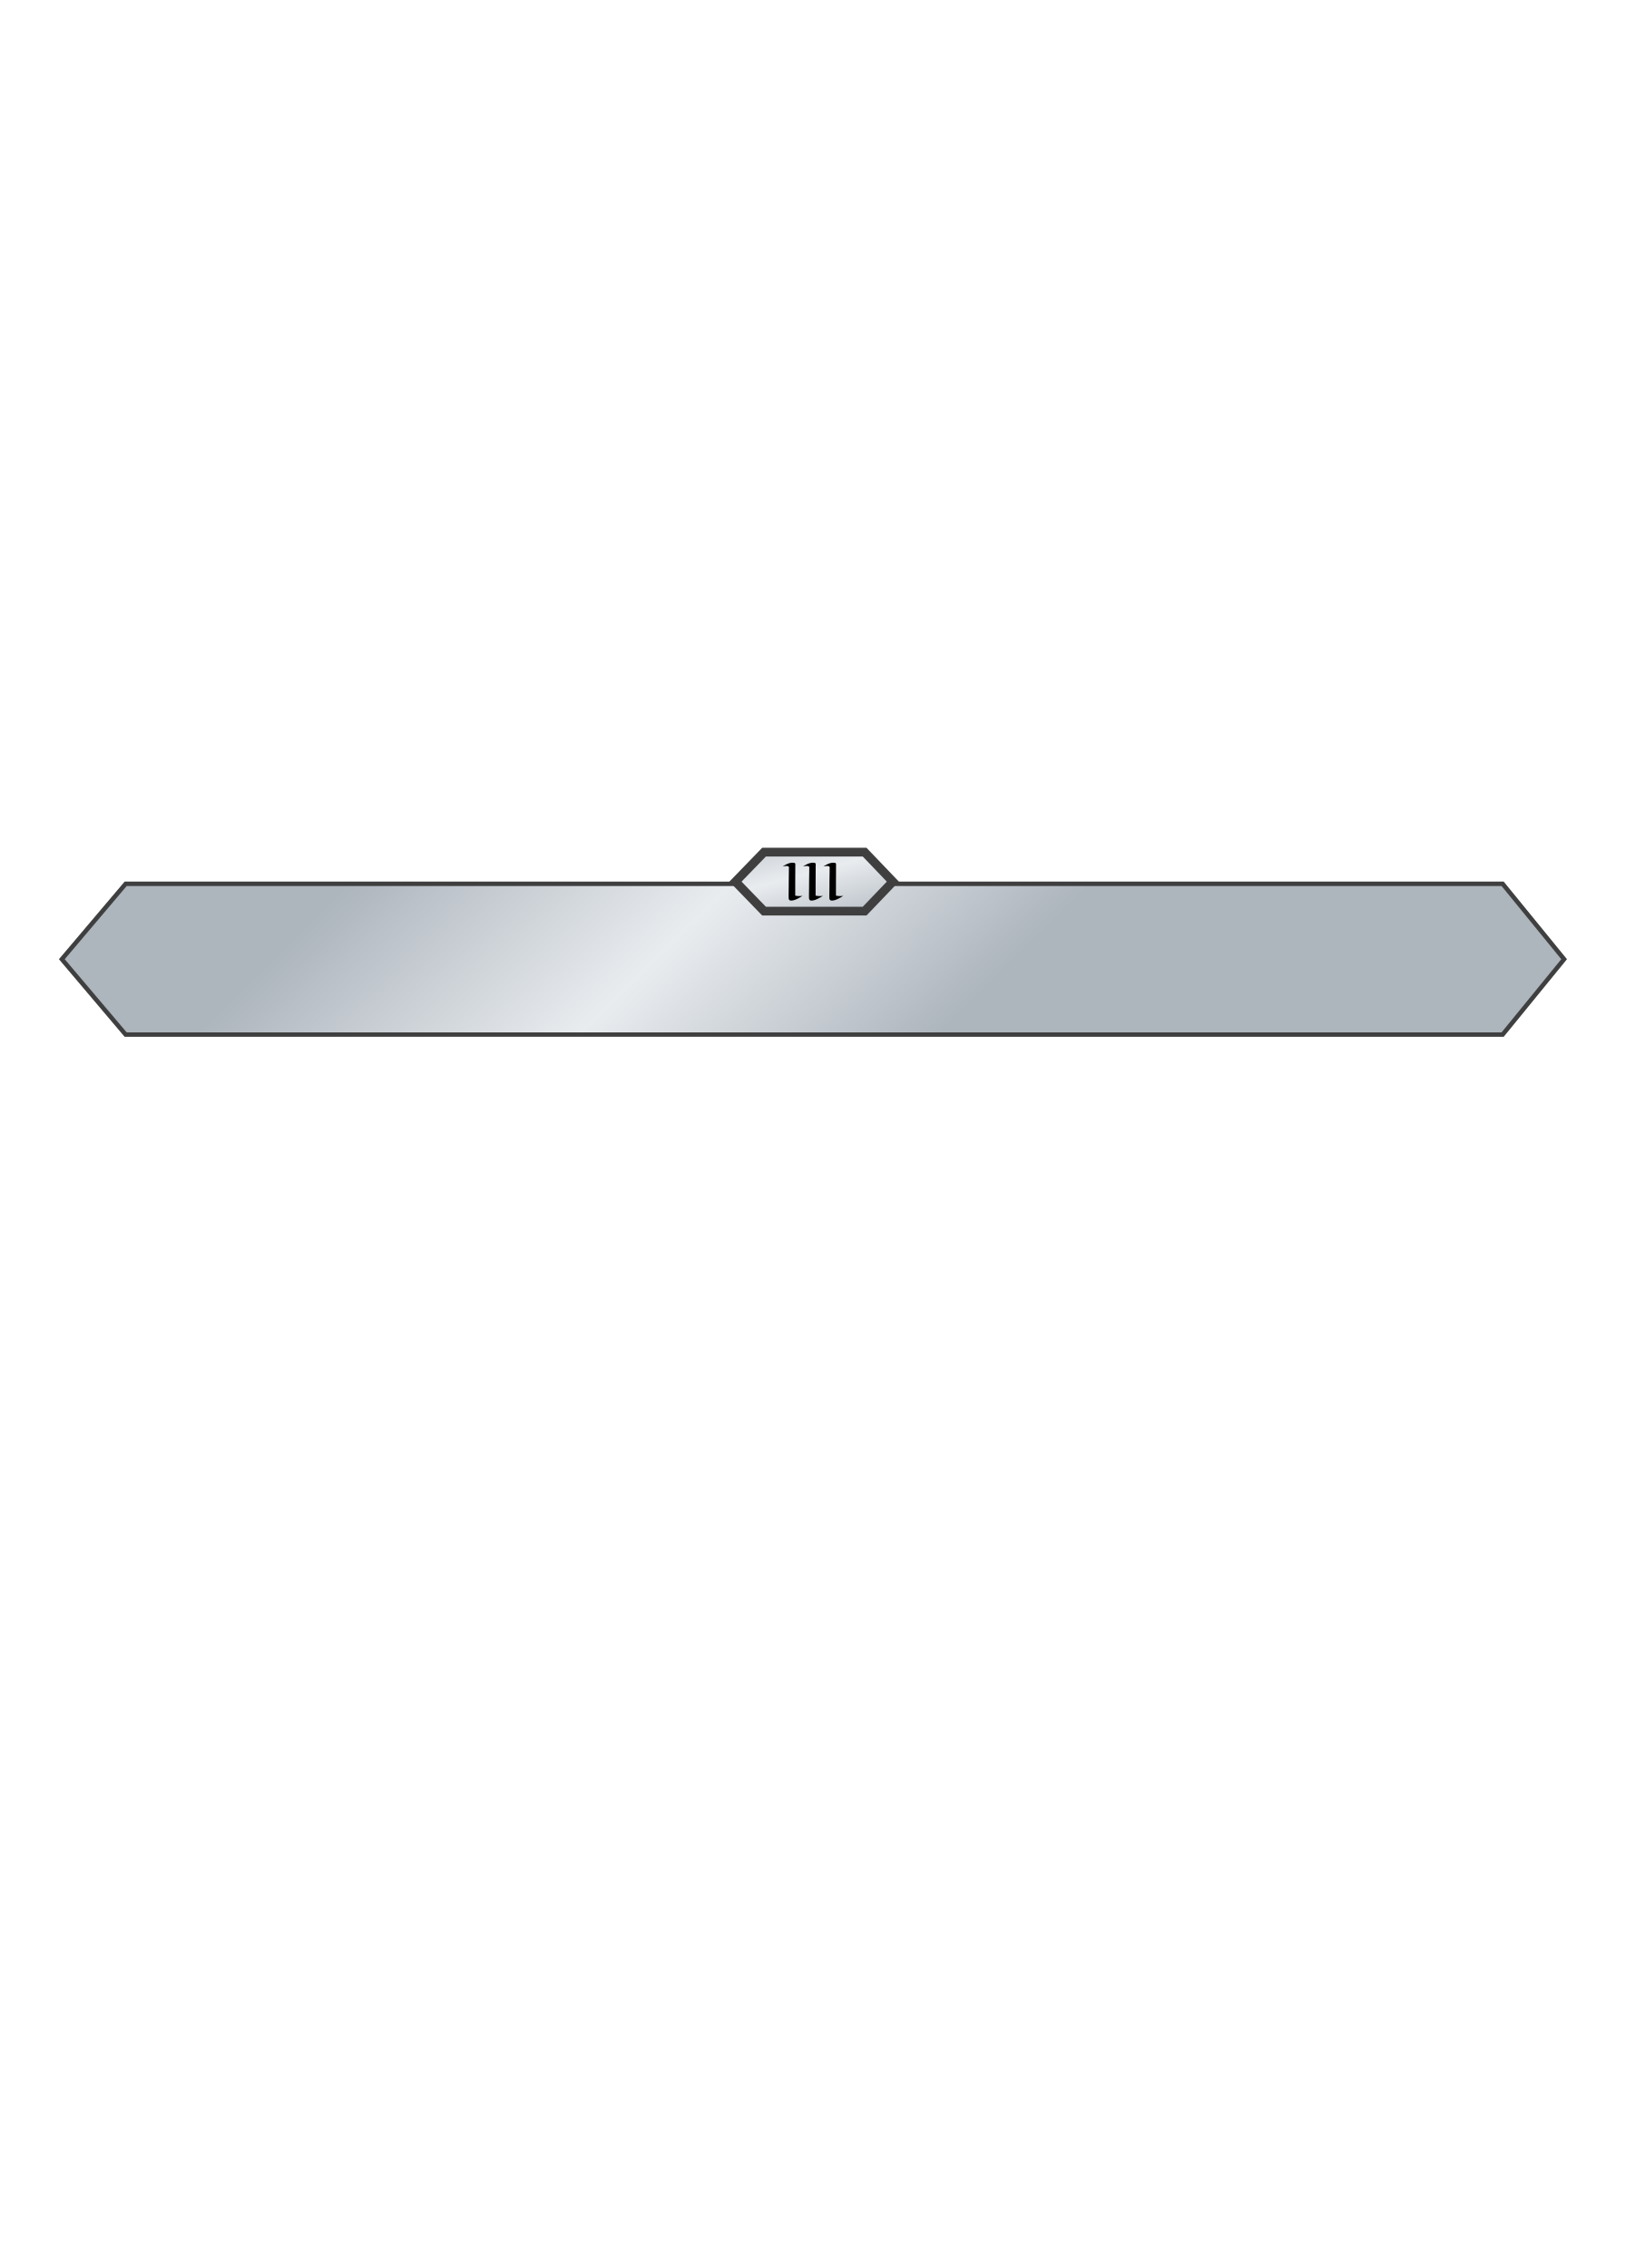
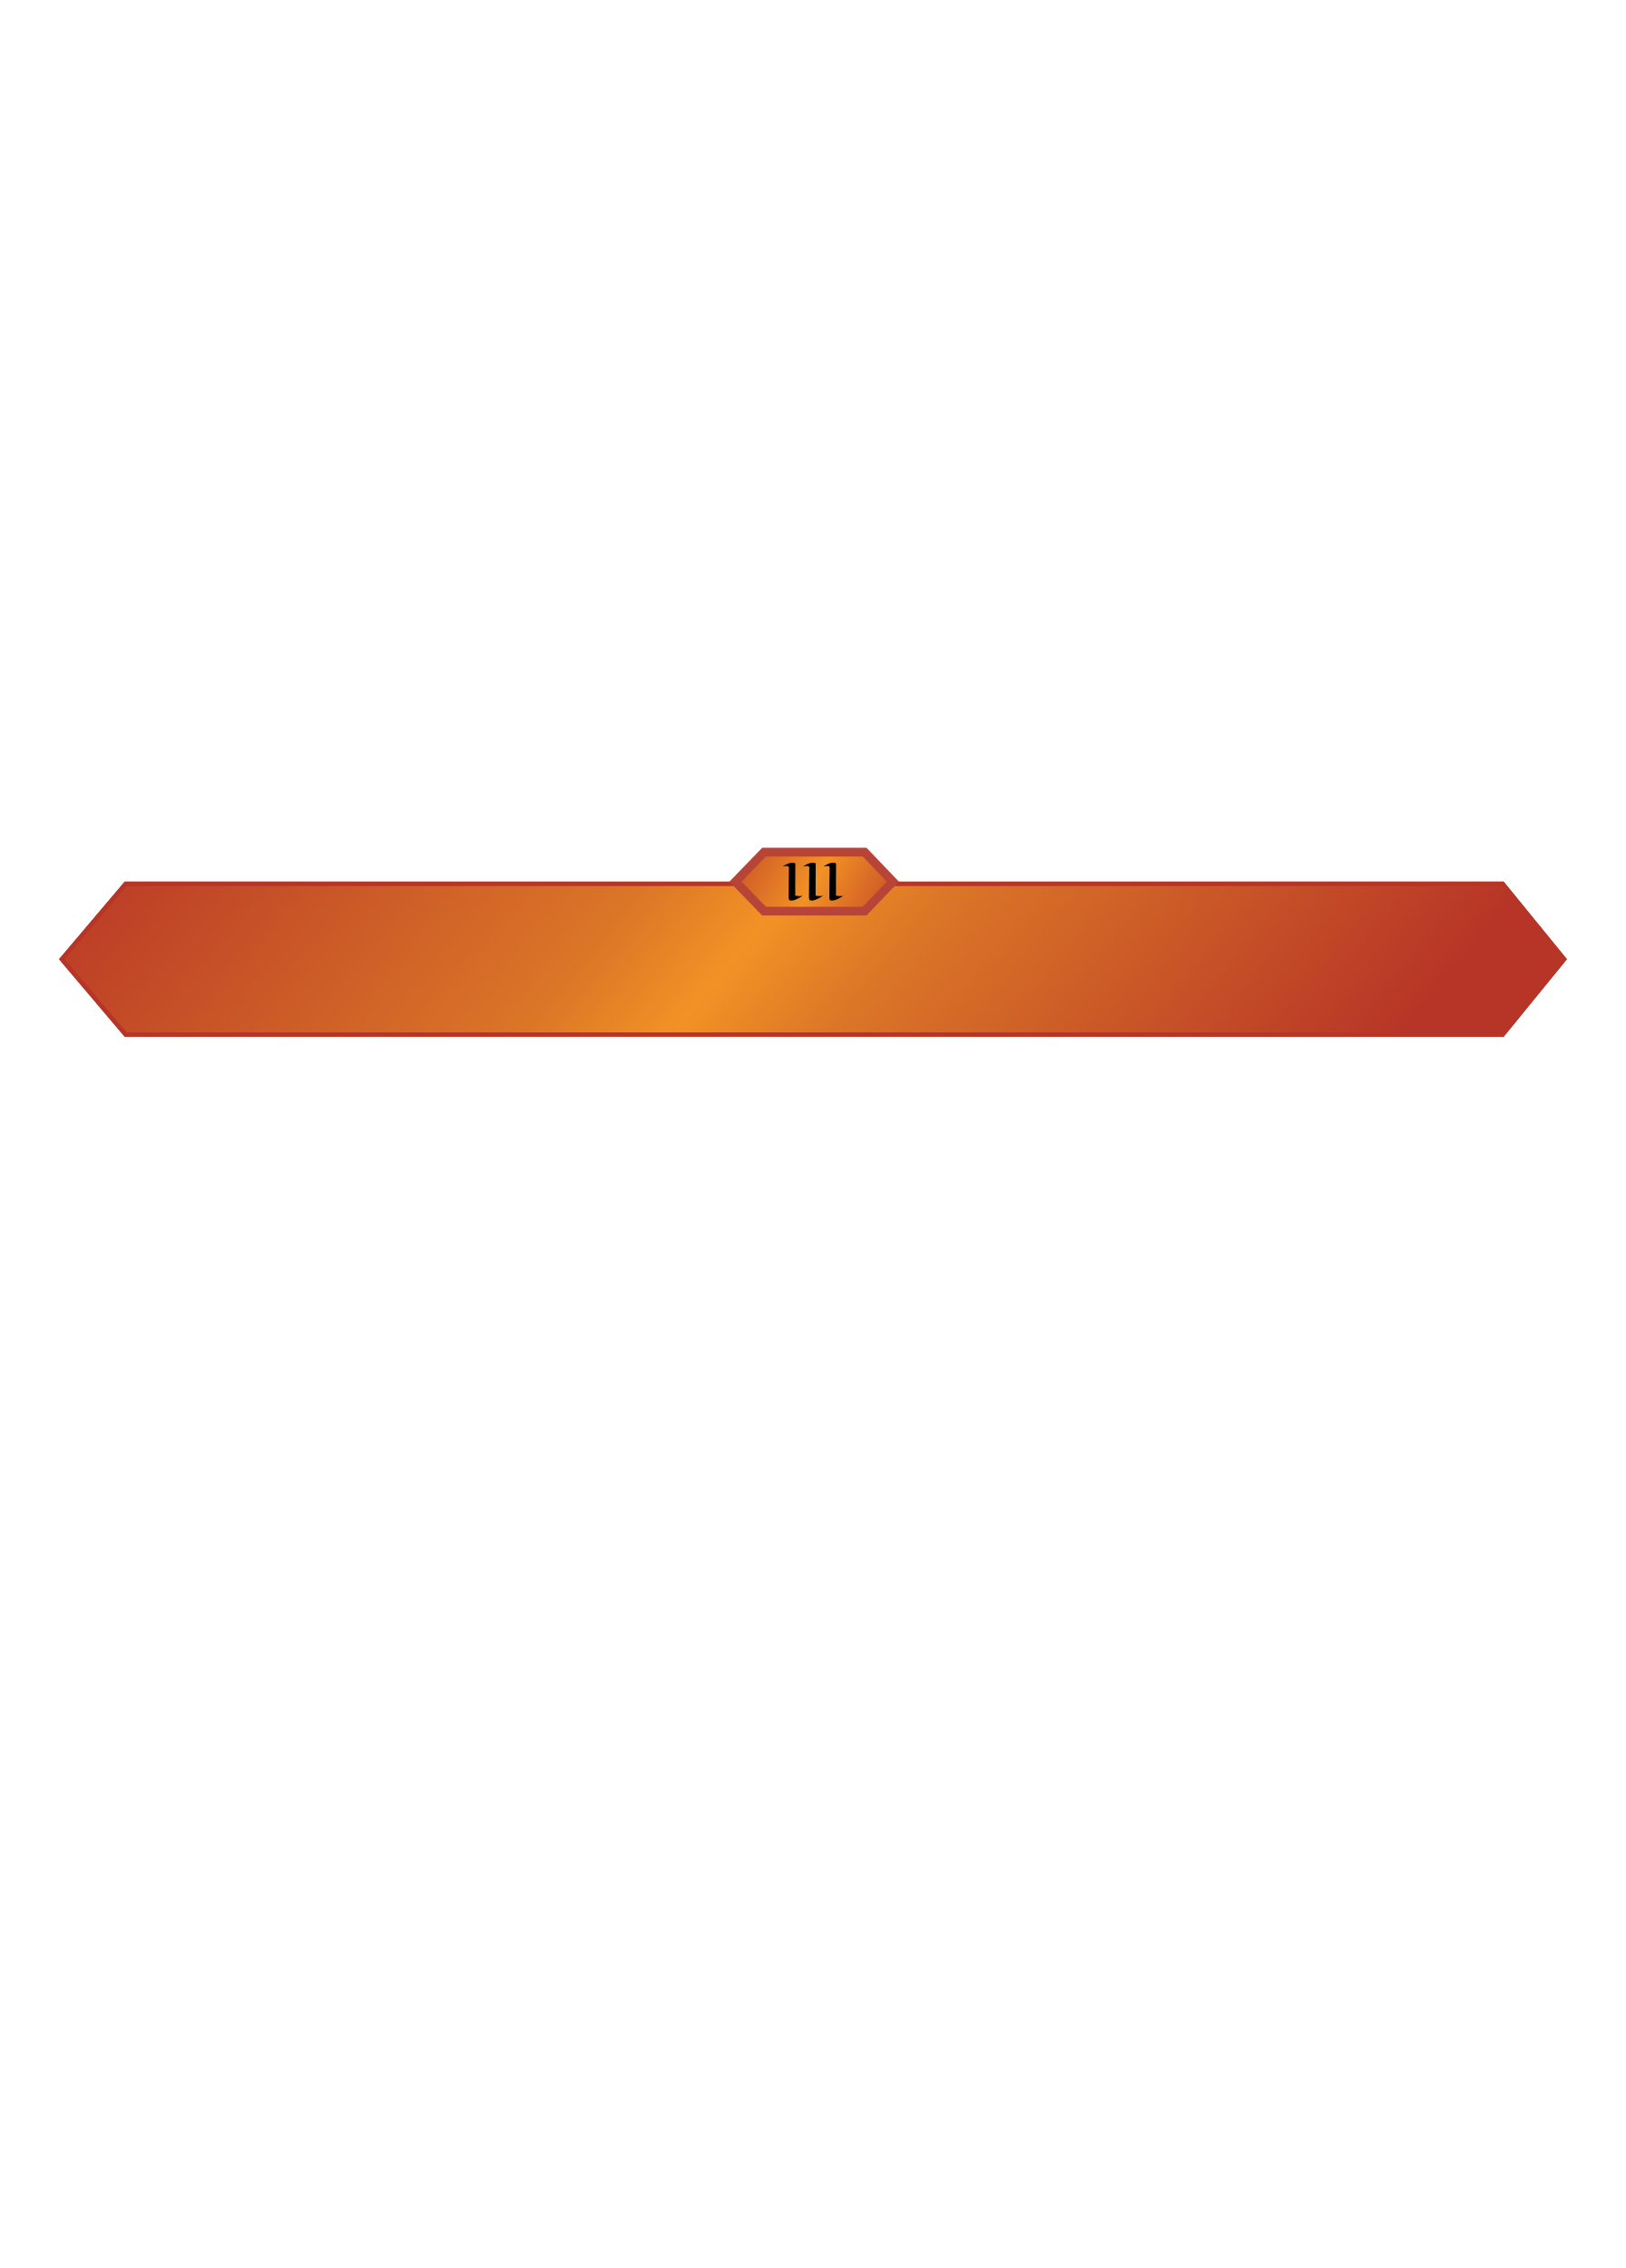
<svg xmlns="http://www.w3.org/2000/svg" viewBox="0 0 744 1038" width="744" height="1038">
  <defs>
-     <linearGradient id="6692924203889586426" x1="424.663" y1="549.831" x2="257.09" y2="379.491" gradientTransform="matrix(0.001449275,0,0,0.01408451,-0.09130435,-6.190141)">
-       <stop stop-color="#adb5bd" />
-       <stop offset="0.484" stop-color="#e9ecef" />
-       <stop offset="1" stop-color="#adb5bd" />
+     <linearGradient id="4040618833285523033" x1="570.004" y1="638.666" x2="159.464" y2="301.136" gradientTransform="matrix(0.001449275,0,0,0.01408451,-0.09130435,-6.190141)">
+       <stop stop-color="#b73527" />
+       <stop offset="0.379" stop-color="#db7627" />
+       <stop offset="0.484" stop-color="#f29225" />
+       <stop offset="0.584" stop-color="#db7627" />
+       <stop offset="1" stop-color="#b73527" />
    </linearGradient>
-     <clipPath id="alignment-1008590809656886108">
+     <clipPath id="alignment-4067358639095024127">
      <path d="M63,475 C63,475 93.05,439.5 93.05,439.5 L724.05,439.5 C724.05,439.5 753,475 753,475 C753,475 724.05,510.5 724.05,510.5 L93.05,510.5 C93.05,510.5 63,475 63,475 Z" fill="#000000" />
    </clipPath>
-     <linearGradient id="17302698923141648817" x1="410.289" y1="467.959" x2="392.798" y2="403.176" gradientTransform="matrix(0.01388437,0,0,0.03703361,-5.172461,-15.77627)">
-       <stop stop-color="#adb5bd" />
-       <stop offset="0.484" stop-color="#e9ecef" />
-       <stop offset="1" stop-color="#adb5bd" />
+     <linearGradient id="12489408669225713119" x1="449.819" y1="472.138" x2="356.591" y2="420.198" gradientTransform="matrix(0.01388437,0,0,0.03703361,-5.172461,-15.77627)">
+       <stop stop-color="#b73527" />
+       <stop offset="0.484" stop-color="#f29225" />
+       <stop offset="1" stop-color="#b73527" />
    </linearGradient>
  </defs>
  <g>
    <g>
      <g>
        <g transform="matrix(1,0,0,1,-36,-36)">
-           <path d="M63,475 C63,475 93.05,439.5 93.05,439.5 L724.05,439.5 C724.05,439.5 753,475 753,475 C753,475 724.05,510.5 724.05,510.5 L93.05,510.5 C93.05,510.5 63,475 63,475 Z" fill="url('#6692924203889586426')" />
-           <path d="M63,475 C63,475 93.05,439.5 93.05,439.5 L724.05,439.5 C724.05,439.5 753,475 753,475 C753,475 724.05,510.5 724.05,510.5 L93.05,510.5 C93.05,510.5 63,475 63,475 Z" clip-path="url(#alignment-1008590809656886108)" fill="none" stroke="#3f3f3f" stroke-width="4" />
+           <path d="M63,475 C63,475 93.05,439.5 93.05,439.5 L724.05,439.5 C724.05,439.5 753,475 753,475 C753,475 724.05,510.5 724.05,510.5 L93.05,510.5 C93.05,510.5 63,475 63,475 Z" fill="url('#4040618833285523033')" />
+           <path d="M63,475 C63,475 93.05,439.5 93.05,439.5 L724.05,439.5 C724.05,439.5 753,475 753,475 C753,475 724.05,510.5 724.05,510.5 L93.05,510.5 C93.05,510.5 63,475 63,475 Z" clip-path="url(#alignment-4067358639095024127)" fill="none" stroke="#b73527" stroke-width="4" />
        </g>
        <g transform="matrix(1,0,0,1,-36,-36)">
-           <path d="M372.538,439.5 C372.538,439.5 385.619,425.999 385.619,425.999 C385.619,425.999 431.64,425.999 431.64,425.999 C431.64,425.999 444.562,439.5 444.562,439.5 C444.562,439.5 431.64,453.001 431.64,453.001 L385.619,453.001 C385.619,453.001 372.538,439.5 372.538,439.5 Z" transform="matrix(1,0,0,1,0,0)" fill="url('#17302698923141648817')" stroke="#3f3f3f" stroke-width="4" />
+           <path d="M372.538,439.5 C372.538,439.5 385.619,425.999 385.619,425.999 C385.619,425.999 431.64,425.999 431.64,425.999 C431.64,425.999 444.562,439.5 444.562,439.5 C444.562,439.5 431.64,453.001 431.64,453.001 L385.619,453.001 C385.619,453.001 372.538,439.5 372.538,439.5 Z" transform="matrix(1,0,0,1,0,0)" fill="url('#12489408669225713119')" stroke="#b84437" stroke-width="4" />
        </g>
        <g transform="matrix(1,0,0,1,-36,-36)">
          <path d="M403.243,445.978 Q402.581,446.419 401.932,446.792 Q401.297,447.164 400.704,447.44 Q400.124,447.73 399.6,447.896 Q399.075,448.075 398.648,448.131 Q398.206,448.172 397.875,448.158 Q397.544,448.158 397.323,448.006 Q397.102,447.868 396.978,447.551 Q396.867,447.233 396.867,446.681 Q396.867,446.392 396.867,445.702 Q396.881,445.012 396.881,444.059 Q396.895,443.107 396.909,441.975 Q396.922,440.83 396.922,439.671 Q396.936,438.498 396.95,437.394 Q396.964,436.276 396.978,435.365 Q396.991,434.454 396.991,433.847 Q397.005,433.226 397.019,433.047 Q397.033,432.646 396.688,432.494 Q396.343,432.329 395.846,432.329 Q395.432,432.329 394.977,432.412 Q394.535,432.481 394.121,432.577 Q394.701,432.205 395.253,431.887 Q395.805,431.556 396.37,431.321 Q396.936,431.087 397.516,430.963 Q398.109,430.838 398.73,430.838 Q398.979,430.838 399.2,430.866 Q399.42,430.894 399.572,430.963 Q399.738,431.018 399.834,431.114 Q399.931,431.211 399.931,431.363 Q399.931,431.804 399.917,433.474 Q399.917,434.192 399.917,435.268 Q399.917,436.331 399.903,437.835 Q399.903,439.34 399.89,441.341 Q399.89,443.342 399.89,445.909 Q400.497,446.033 400.994,446.074 Q401.49,446.102 401.891,446.102 Q402.208,446.102 402.456,446.088 Q402.719,446.06 402.898,446.033 Q403.091,446.005 403.243,445.978 Q403.243,445.978 403.243,445.978 ZM412.561,445.978 Q411.899,446.419 411.25,446.792 Q410.615,447.164 410.022,447.44 Q409.442,447.73 408.918,447.896 Q408.393,448.075 407.965,448.131 Q407.524,448.172 407.193,448.158 Q406.861,448.158 406.641,448.006 Q406.42,447.868 406.296,447.551 Q406.185,447.233 406.185,446.681 Q406.185,446.392 406.185,445.702 Q406.199,445.012 406.199,444.059 Q406.213,443.107 406.227,441.975 Q406.24,440.83 406.24,439.671 Q406.254,438.498 406.268,437.394 Q406.282,436.276 406.296,435.365 Q406.309,434.454 406.309,433.847 Q406.323,433.226 406.337,433.047 Q406.351,432.646 406.006,432.494 Q405.661,432.329 405.164,432.329 Q404.75,432.329 404.295,432.412 Q403.853,432.481 403.439,432.577 Q404.019,432.205 404.571,431.887 Q405.123,431.556 405.688,431.321 Q406.254,431.087 406.834,430.963 Q407.427,430.838 408.048,430.838 Q408.297,430.838 408.518,430.866 Q408.738,430.894 408.89,430.963 Q409.056,431.018 409.152,431.114 Q409.249,431.211 409.249,431.363 Q409.249,431.804 409.235,433.474 Q409.235,434.192 409.235,435.268 Q409.235,436.331 409.221,437.835 Q409.221,439.34 409.208,441.341 Q409.208,443.342 409.208,445.909 Q409.815,446.033 410.312,446.074 Q410.808,446.102 411.209,446.102 Q411.526,446.102 411.774,446.088 Q412.037,446.06 412.216,446.033 Q412.409,446.005 412.561,445.978 Q412.561,445.978 412.561,445.978 ZM421.879,445.978 Q421.217,446.419 420.568,446.792 Q419.933,447.164 419.34,447.44 Q418.76,447.73 418.236,447.896 Q417.711,448.075 417.283,448.131 Q416.842,448.172 416.511,448.158 Q416.179,448.158 415.959,448.006 Q415.738,447.868 415.614,447.551 Q415.503,447.233 415.503,446.681 Q415.503,446.392 415.503,445.702 Q415.517,445.012 415.517,444.059 Q415.531,443.107 415.545,441.975 Q415.558,440.83 415.558,439.671 Q415.572,438.498 415.586,437.394 Q415.6,436.276 415.614,435.365 Q415.627,434.454 415.627,433.847 Q415.641,433.226 415.655,433.047 Q415.669,432.646 415.324,432.494 Q414.979,432.329 414.482,432.329 Q414.068,432.329 413.613,432.412 Q413.171,432.481 412.757,432.577 Q413.336,432.205 413.889,431.887 Q414.441,431.556 415.006,431.321 Q415.572,431.087 416.152,430.963 Q416.745,430.838 417.366,430.838 Q417.615,430.838 417.835,430.866 Q418.056,430.894 418.208,430.963 Q418.374,431.018 418.47,431.114 Q418.567,431.211 418.567,431.363 Q418.567,431.804 418.553,433.474 Q418.553,434.192 418.553,435.268 Q418.553,436.331 418.539,437.835 Q418.539,439.34 418.526,441.341 Q418.526,443.342 418.526,445.909 Q419.133,446.033 419.63,446.074 Q420.126,446.102 420.527,446.102 Q420.844,446.102 421.092,446.088 Q421.355,446.06 421.534,446.033 Q421.727,446.005 421.879,445.978 Q421.879,445.978 421.879,445.978 Z" fill="#000000" />
        </g>
      </g>
    </g>
  </g>
</svg>
